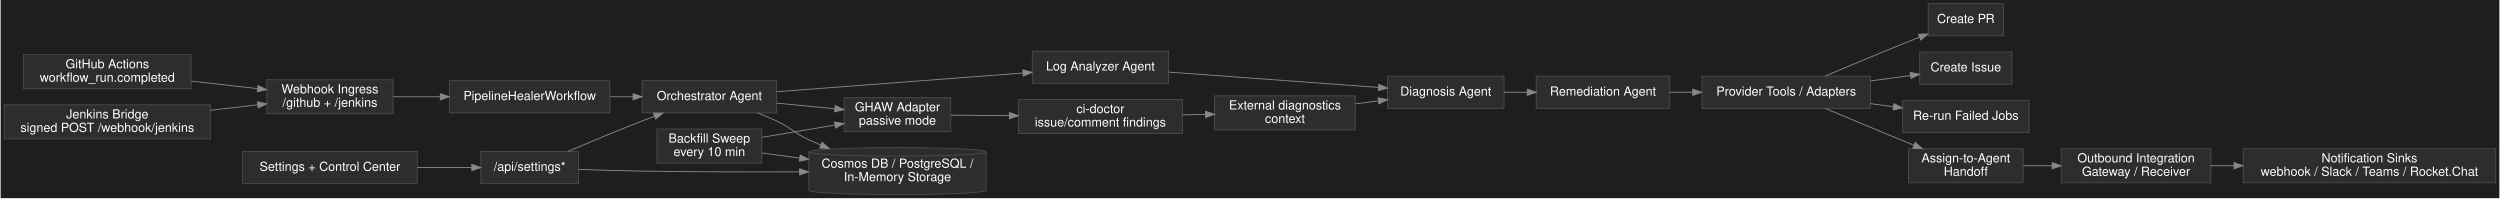
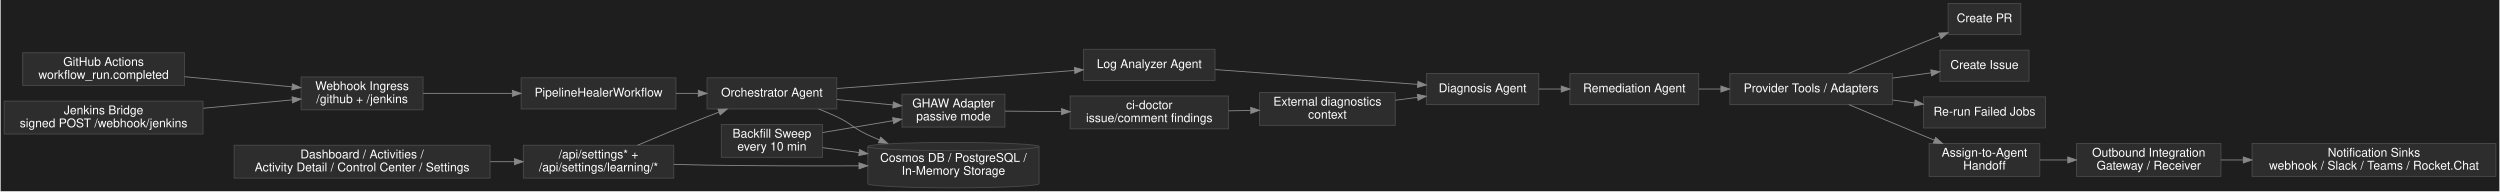
- <svg xmlns="http://www.w3.org/2000/svg" width="2789pt" height="221pt" viewBox="0.00 0.00 2789.00 221.12">
+ <svg xmlns="http://www.w3.org/2000/svg" width="2890pt" height="221pt" viewBox="0.00 0.00 2890.00 221.12">
  <g id="graph0" class="graph" transform="scale(1 1) rotate(0) translate(4 217.12)">
-     <polygon fill="#1e1e1e" stroke="transparent" points="-4,4 -4,-217.12 2785,-217.12 2785,4 -4,4" />
+     <polygon fill="#1e1e1e" stroke="transparent" points="-4,4 -4,-217.12 2886,-217.12 2886,4 -4,4" />
    <g id="node1" class="node">
      <polygon fill="#2d2d2d" stroke="#4a4a4a" points="208.5,-156.12 21.5,-156.12 21.5,-118.12 208.5,-118.12 208.5,-156.12" />
      <text text-anchor="middle" x="115" y="-140.93" font-family="Helvetica,sans-Serif" font-size="14.00" fill="white">GitHub Actions</text>
      <text text-anchor="middle" x="115" y="-125.92" font-family="Helvetica,sans-Serif" font-size="14.00" fill="white">workflow_run.completed</text>
    </g>
    <g id="node3" class="node">
-       <polygon fill="#2d2d2d" stroke="#4a4a4a" points="434,-128.12 293,-128.12 293,-90.12 434,-90.12 434,-128.12" />
-       <text text-anchor="middle" x="363.5" y="-112.92" font-family="Helvetica,sans-Serif" font-size="14.00" fill="white">Webhook Ingress</text>
-       <text text-anchor="middle" x="363.5" y="-97.92" font-family="Helvetica,sans-Serif" font-size="14.00" fill="white">/github + /jenkins</text>
+       <polygon fill="#2d2d2d" stroke="#4a4a4a" points="484.5,-128.12 343.5,-128.12 343.5,-90.12 484.5,-90.12 484.5,-128.12" />
+       <text text-anchor="middle" x="414" y="-112.92" font-family="Helvetica,sans-Serif" font-size="14.00" fill="white">Webhook Ingress</text>
+       <text text-anchor="middle" x="414" y="-97.92" font-family="Helvetica,sans-Serif" font-size="14.00" fill="white">/github + /jenkins</text>
    </g>
    <g id="edge1" class="edge">
-       <path fill="none" stroke="#888888" d="M208.84,-126.58C233.2,-123.81 259.25,-120.85 282.85,-118.17" />
-       <polygon fill="#888888" stroke="#888888" points="283.27,-121.65 292.81,-117.04 282.48,-114.69 283.27,-121.65" />
+       <path fill="none" stroke="#888888" d="M208.75,-128.38C248.59,-124.62 294.7,-120.28 333.01,-116.67" />
+       <polygon fill="#888888" stroke="#888888" points="333.46,-120.14 343.08,-115.72 332.8,-113.17 333.46,-120.14" />
    </g>
    <g id="node2" class="node">
      <polygon fill="#2d2d2d" stroke="#4a4a4a" points="230,-100.12 0,-100.12 0,-62.12 230,-62.12 230,-100.12" />
      <text text-anchor="middle" x="115" y="-84.92" font-family="Helvetica,sans-Serif" font-size="14.00" fill="white">Jenkins Bridge</text>
      <text text-anchor="middle" x="115" y="-69.92" font-family="Helvetica,sans-Serif" font-size="14.00" fill="white">signed POST /webhook/jenkins</text>
    </g>
    <g id="edge2" class="edge">
-       <path fill="none" stroke="#888888" d="M230.23,-94.1C247.96,-96.11 265.94,-98.16 282.69,-100.06" />
-       <polygon fill="#888888" stroke="#888888" points="282.62,-103.57 292.95,-101.22 283.41,-96.62 282.62,-103.57" />
+       <path fill="none" stroke="#888888" d="M230.4,-91.91C264.76,-95.15 301.69,-98.63 333.29,-101.61" />
+       <polygon fill="#888888" stroke="#888888" points="333.06,-105.1 343.35,-102.56 333.72,-98.14 333.06,-105.1" />
    </g>
    <g id="node4" class="node">
-       <polygon fill="#2d2d2d" stroke="#4a4a4a" points="676,-127.12 497,-127.12 497,-91.12 676,-91.12 676,-127.12" />
-       <text text-anchor="middle" x="586.5" y="-105.42" font-family="Helvetica,sans-Serif" font-size="14.00" fill="white">PipelineHealerWorkflow</text>
+       <polygon fill="#2d2d2d" stroke="#4a4a4a" points="777,-127.12 598,-127.12 598,-91.12 777,-91.12 777,-127.12" />
+       <text text-anchor="middle" x="687.5" y="-105.42" font-family="Helvetica,sans-Serif" font-size="14.00" fill="white">PipelineHealerWorkflow</text>
    </g>
    <g id="edge3" class="edge">
-       <path fill="none" stroke="#888888" d="M434.12,-109.12C450.73,-109.12 468.77,-109.12 486.41,-109.12" />
-       <polygon fill="#888888" stroke="#888888" points="486.74,-112.63 496.74,-109.12 486.74,-105.63 486.74,-112.63" />
+       <path fill="none" stroke="#888888" d="M484.57,-109.12C515.95,-109.12 553.59,-109.12 587.82,-109.12" />
+       <polygon fill="#888888" stroke="#888888" points="587.85,-112.63 597.85,-109.12 587.85,-105.63 587.85,-112.63" />
    </g>
    <g id="node5" class="node">
-       <polygon fill="#2d2d2d" stroke="#4a4a4a" points="862,-127.12 712,-127.12 712,-91.12 862,-91.12 862,-127.12" />
-       <text text-anchor="middle" x="787" y="-105.42" font-family="Helvetica,sans-Serif" font-size="14.00" fill="white">Orchestrator Agent</text>
+       <polygon fill="#2d2d2d" stroke="#4a4a4a" points="963,-127.12 813,-127.12 813,-91.12 963,-91.12 963,-127.12" />
+       <text text-anchor="middle" x="888" y="-105.42" font-family="Helvetica,sans-Serif" font-size="14.00" fill="white">Orchestrator Agent</text>
    </g>
    <g id="edge4" class="edge">
-       <path fill="none" stroke="#888888" d="M676.01,-109.12C684.54,-109.12 693.17,-109.12 701.65,-109.12" />
-       <polygon fill="#888888" stroke="#888888" points="701.91,-112.63 711.91,-109.12 701.91,-105.63 701.91,-112.63" />
+       <path fill="none" stroke="#888888" d="M777.01,-109.12C785.54,-109.12 794.17,-109.12 802.65,-109.12" />
+       <polygon fill="#888888" stroke="#888888" points="802.91,-112.63 812.91,-109.12 802.91,-105.63 802.91,-112.63" />
    </g>
    <g id="node6" class="node">
-       <polygon fill="#2d2d2d" stroke="#4a4a4a" points="1299.5,-160.12 1147.5,-160.12 1147.5,-124.12 1299.5,-124.12 1299.5,-160.12" />
-       <text text-anchor="middle" x="1223.5" y="-138.43" font-family="Helvetica,sans-Serif" font-size="14.00" fill="white">Log Analyzer Agent</text>
+       <polygon fill="#2d2d2d" stroke="#4a4a4a" points="1400.5,-160.12 1248.5,-160.12 1248.5,-124.12 1400.5,-124.12 1400.5,-160.12" />
+       <text text-anchor="middle" x="1324.5" y="-138.43" font-family="Helvetica,sans-Serif" font-size="14.00" fill="white">Log Analyzer Agent</text>
    </g>
    <g id="edge5" class="edge">
-       <path fill="none" stroke="#888888" d="M862.2,-114.76C938.44,-120.55 1056.99,-129.55 1137.09,-135.64" />
-       <polygon fill="#888888" stroke="#888888" points="1136.91,-139.13 1147.15,-136.4 1137.44,-132.15 1136.91,-139.13" />
+       <path fill="none" stroke="#888888" d="M963.2,-114.76C1039.44,-120.55 1157.99,-129.55 1238.09,-135.64" />
+       <polygon fill="#888888" stroke="#888888" points="1237.91,-139.13 1248.15,-136.4 1238.44,-132.15 1237.91,-139.13" />
    </g>
    <g id="node16" class="node">
-       <polygon fill="#2d2d2d" stroke="#4a4a4a" points="1056.5,-108.12 937.5,-108.12 937.5,-70.12 1056.5,-70.12 1056.5,-108.12" />
-       <text text-anchor="middle" x="997" y="-92.92" font-family="Helvetica,sans-Serif" font-size="14.00" fill="white">GHAW Adapter</text>
-       <text text-anchor="middle" x="997" y="-77.92" font-family="Helvetica,sans-Serif" font-size="14.00" fill="white">passive mode</text>
+       <polygon fill="#2d2d2d" stroke="#4a4a4a" points="1157.5,-108.12 1038.5,-108.12 1038.5,-70.12 1157.5,-70.12 1157.5,-108.12" />
+       <text text-anchor="middle" x="1098" y="-92.92" font-family="Helvetica,sans-Serif" font-size="14.00" fill="white">GHAW Adapter</text>
+       <text text-anchor="middle" x="1098" y="-77.92" font-family="Helvetica,sans-Serif" font-size="14.00" fill="white">passive mode</text>
    </g>
    <g id="edge7" class="edge">
-       <path fill="none" stroke="#888888" d="M862.21,-101.99C883.37,-99.96 906.32,-97.75 927.14,-95.75" />
-       <polygon fill="#888888" stroke="#888888" points="927.55,-99.22 937.17,-94.78 926.88,-92.25 927.55,-99.22" />
+       <path fill="none" stroke="#888888" d="M963.21,-101.99C984.37,-99.96 1007.32,-97.75 1028.14,-95.75" />
+       <polygon fill="#888888" stroke="#888888" points="1028.55,-99.22 1038.17,-94.78 1027.88,-92.25 1028.55,-99.22" />
    </g>
    <g id="node20" class="node">
-       <path fill="#2d2d2d" stroke="#4a4a4a" d="M1096,-47.6C1096,-50.24 1051.63,-52.38 997,-52.38 942.37,-52.38 898,-50.24 898,-47.6 898,-47.6 898,-4.65 898,-4.65 898,-2.01 942.37,0.13 997,0.13 1051.63,0.13 1096,-2.01 1096,-4.65 1096,-4.65 1096,-47.6 1096,-47.6" />
-       <path fill="none" stroke="#4a4a4a" d="M1096,-47.6C1096,-44.97 1051.63,-42.83 997,-42.83 942.37,-42.83 898,-44.97 898,-47.6" />
-       <text text-anchor="middle" x="997" y="-29.93" font-family="Helvetica,sans-Serif" font-size="14.00" fill="white">Cosmos DB / PostgreSQL /</text>
-       <text text-anchor="middle" x="997" y="-14.93" font-family="Helvetica,sans-Serif" font-size="14.00" fill="white">In-Memory Storage</text>
+       <path fill="#2d2d2d" stroke="#4a4a4a" d="M1197,-47.6C1197,-50.24 1152.63,-52.38 1098,-52.38 1043.37,-52.38 999,-50.24 999,-47.6 999,-47.6 999,-4.65 999,-4.65 999,-2.01 1043.37,0.13 1098,0.13 1152.63,0.13 1197,-2.01 1197,-4.65 1197,-4.65 1197,-47.6 1197,-47.6" />
+       <path fill="none" stroke="#4a4a4a" d="M1197,-47.6C1197,-44.97 1152.63,-42.83 1098,-42.83 1043.37,-42.83 999,-44.97 999,-47.6" />
+       <text text-anchor="middle" x="1098" y="-29.93" font-family="Helvetica,sans-Serif" font-size="14.00" fill="white">Cosmos DB / PostgreSQL /</text>
+       <text text-anchor="middle" x="1098" y="-14.93" font-family="Helvetica,sans-Serif" font-size="14.00" fill="white">In-Memory Storage</text>
    </g>
    <g id="edge19" class="edge">
-       <path fill="none" stroke="#888888" d="M841.03,-91.08C848.16,-88.28 855.32,-85.26 862,-82.12 878.77,-74.25 881.21,-68.94 898,-61.12 902.33,-59.11 906.81,-57.14 911.36,-55.22" />
-       <polygon fill="#888888" stroke="#888888" points="912.85,-58.4 920.78,-51.37 910.2,-51.92 912.85,-58.4" />
+       <path fill="none" stroke="#888888" d="M942.03,-91.08C949.16,-88.28 956.32,-85.26 963,-82.12 979.77,-74.25 982.21,-68.94 999,-61.12 1003.33,-59.11 1007.81,-57.14 1012.36,-55.22" />
+       <polygon fill="#888888" stroke="#888888" points="1013.85,-58.4 1021.78,-51.37 1011.2,-51.92 1013.85,-58.4" />
    </g>
    <g id="node7" class="node">
-       <polygon fill="#2d2d2d" stroke="#4a4a4a" points="1674,-132.12 1544,-132.12 1544,-96.12 1674,-96.12 1674,-132.12" />
-       <text text-anchor="middle" x="1609" y="-110.42" font-family="Helvetica,sans-Serif" font-size="14.00" fill="white">Diagnosis Agent</text>
+       <polygon fill="#2d2d2d" stroke="#4a4a4a" points="1775,-132.12 1645,-132.12 1645,-96.12 1775,-96.12 1775,-132.12" />
+       <text text-anchor="middle" x="1710" y="-110.42" font-family="Helvetica,sans-Serif" font-size="14.00" fill="white">Diagnosis Agent</text>
    </g>
    <g id="edge6" class="edge">
-       <path fill="none" stroke="#888888" d="M1299.81,-136.63C1367.55,-131.68 1466.5,-124.46 1533.88,-119.54" />
-       <polygon fill="#888888" stroke="#888888" points="1534.28,-123.02 1544,-118.8 1533.77,-116.04 1534.28,-123.02" />
+       <path fill="none" stroke="#888888" d="M1400.81,-136.63C1468.55,-131.68 1567.5,-124.46 1634.88,-119.54" />
+       <polygon fill="#888888" stroke="#888888" points="1635.28,-123.02 1645,-118.8 1634.77,-116.04 1635.28,-123.02" />
    </g>
    <g id="node8" class="node">
-       <polygon fill="#2d2d2d" stroke="#4a4a4a" points="1859,-132.12 1710,-132.12 1710,-96.12 1859,-96.12 1859,-132.12" />
-       <text text-anchor="middle" x="1784.5" y="-110.42" font-family="Helvetica,sans-Serif" font-size="14.00" fill="white">Remediation Agent</text>
+       <polygon fill="#2d2d2d" stroke="#4a4a4a" points="1960,-132.12 1811,-132.12 1811,-96.12 1960,-96.12 1960,-132.12" />
+       <text text-anchor="middle" x="1885.5" y="-110.42" font-family="Helvetica,sans-Serif" font-size="14.00" fill="white">Remediation Agent</text>
    </g>
    <g id="edge11" class="edge">
-       <path fill="none" stroke="#888888" d="M1674.11,-114.12C1682.51,-114.12 1691.21,-114.12 1699.86,-114.12" />
-       <polygon fill="#888888" stroke="#888888" points="1699.99,-117.63 1709.99,-114.12 1699.99,-110.63 1699.99,-117.63" />
+       <path fill="none" stroke="#888888" d="M1775.11,-114.12C1783.51,-114.12 1792.21,-114.12 1800.86,-114.12" />
+       <polygon fill="#888888" stroke="#888888" points="1800.99,-117.63 1810.99,-114.12 1800.99,-110.63 1800.99,-117.63" />
    </g>
    <g id="node9" class="node">
-       <polygon fill="#2d2d2d" stroke="#4a4a4a" points="2083,-132.12 1895,-132.12 1895,-96.12 2083,-96.12 2083,-132.12" />
-       <text text-anchor="middle" x="1989" y="-110.42" font-family="Helvetica,sans-Serif" font-size="14.00" fill="white">Provider Tools / Adapters</text>
+       <polygon fill="#2d2d2d" stroke="#4a4a4a" points="2184,-132.12 1996,-132.12 1996,-96.12 2184,-96.12 2184,-132.12" />
+       <text text-anchor="middle" x="2090" y="-110.42" font-family="Helvetica,sans-Serif" font-size="14.00" fill="white">Provider Tools / Adapters</text>
    </g>
    <g id="edge12" class="edge">
-       <path fill="none" stroke="#888888" d="M1859.18,-114.12C1867.47,-114.12 1876.03,-114.12 1884.61,-114.12" />
-       <polygon fill="#888888" stroke="#888888" points="1884.67,-117.63 1894.67,-114.12 1884.67,-110.63 1884.67,-117.63" />
+       <path fill="none" stroke="#888888" d="M1960.18,-114.12C1968.47,-114.12 1977.03,-114.12 1985.61,-114.12" />
+       <polygon fill="#888888" stroke="#888888" points="1985.67,-117.63 1995.67,-114.12 1985.67,-110.63 1985.67,-117.63" />
    </g>
    <g id="node10" class="node">
-       <polygon fill="#2d2d2d" stroke="#4a4a4a" points="2231.5,-213.12 2147.5,-213.12 2147.5,-177.12 2231.5,-177.12 2231.5,-213.12" />
-       <text text-anchor="middle" x="2189.5" y="-191.43" font-family="Helvetica,sans-Serif" font-size="14.00" fill="white">Create PR</text>
+       <polygon fill="#2d2d2d" stroke="#4a4a4a" points="2332.5,-213.12 2248.5,-213.12 2248.5,-177.12 2332.5,-177.12 2332.5,-213.12" />
+       <text text-anchor="middle" x="2290.5" y="-191.43" font-family="Helvetica,sans-Serif" font-size="14.00" fill="white">Create PR</text>
    </g>
    <g id="edge13" class="edge">
-       <path fill="none" stroke="#888888" d="M2032.3,-132.16C2057.43,-142.79 2089.96,-156.41 2119,-168.12 2124.99,-170.54 2131.28,-173.04 2137.53,-175.5" />
-       <polygon fill="#888888" stroke="#888888" points="2136.68,-178.92 2147.27,-179.31 2139.23,-172.41 2136.68,-178.92" />
+       <path fill="none" stroke="#888888" d="M2133.3,-132.16C2158.43,-142.79 2190.96,-156.41 2220,-168.12 2225.99,-170.54 2232.28,-173.04 2238.53,-175.5" />
+       <polygon fill="#888888" stroke="#888888" points="2237.68,-178.92 2248.27,-179.31 2240.23,-172.41 2237.68,-178.92" />
    </g>
    <g id="node11" class="node">
-       <polygon fill="#2d2d2d" stroke="#4a4a4a" points="2241,-159.12 2138,-159.12 2138,-123.12 2241,-123.12 2241,-159.12" />
-       <text text-anchor="middle" x="2189.5" y="-137.43" font-family="Helvetica,sans-Serif" font-size="14.00" fill="white">Create Issue</text>
+       <polygon fill="#2d2d2d" stroke="#4a4a4a" points="2342,-159.12 2239,-159.12 2239,-123.12 2342,-123.12 2342,-159.12" />
+       <text text-anchor="middle" x="2290.5" y="-137.43" font-family="Helvetica,sans-Serif" font-size="14.00" fill="white">Create Issue</text>
    </g>
    <g id="edge14" class="edge">
-       <path fill="none" stroke="#888888" d="M2083.15,-126.79C2098.3,-128.86 2113.65,-130.94 2127.77,-132.86" />
-       <polygon fill="#888888" stroke="#888888" points="2127.43,-136.35 2137.81,-134.23 2128.37,-129.41 2127.43,-136.35" />
+       <path fill="none" stroke="#888888" d="M2184.15,-126.79C2199.3,-128.86 2214.65,-130.94 2228.77,-132.86" />
+       <polygon fill="#888888" stroke="#888888" points="2228.43,-136.35 2238.81,-134.23 2229.37,-129.41 2228.43,-136.35" />
    </g>
    <g id="node12" class="node">
-       <polygon fill="#2d2d2d" stroke="#4a4a4a" points="2260,-105.12 2119,-105.12 2119,-69.12 2260,-69.12 2260,-105.12" />
-       <text text-anchor="middle" x="2189.5" y="-83.42" font-family="Helvetica,sans-Serif" font-size="14.00" fill="white">Re-run Failed Jobs</text>
+       <polygon fill="#2d2d2d" stroke="#4a4a4a" points="2361,-105.12 2220,-105.12 2220,-69.12 2361,-69.12 2361,-105.12" />
+       <text text-anchor="middle" x="2290.5" y="-83.42" font-family="Helvetica,sans-Serif" font-size="14.00" fill="white">Re-run Failed Jobs</text>
    </g>
    <g id="edge15" class="edge">
-       <path fill="none" stroke="#888888" d="M2083.15,-101.46C2091.67,-100.3 2100.25,-99.13 2108.64,-97.99" />
-       <polygon fill="#888888" stroke="#888888" points="2109.33,-101.43 2118.76,-96.61 2108.38,-94.49 2109.33,-101.43" />
+       <path fill="none" stroke="#888888" d="M2184.15,-101.46C2192.67,-100.3 2201.25,-99.13 2209.64,-97.99" />
+       <polygon fill="#888888" stroke="#888888" points="2210.33,-101.43 2219.76,-96.61 2209.38,-94.49 2210.33,-101.43" />
    </g>
    <g id="node13" class="node">
-       <polygon fill="#2d2d2d" stroke="#4a4a4a" points="2253.5,-51.12 2125.5,-51.12 2125.5,-13.12 2253.5,-13.12 2253.5,-51.12" />
-       <text text-anchor="middle" x="2189.5" y="-35.92" font-family="Helvetica,sans-Serif" font-size="14.00" fill="white">Assign-to-Agent</text>
-       <text text-anchor="middle" x="2189.5" y="-20.93" font-family="Helvetica,sans-Serif" font-size="14.00" fill="white">Handoff</text>
+       <polygon fill="#2d2d2d" stroke="#4a4a4a" points="2354.5,-51.12 2226.5,-51.12 2226.5,-13.12 2354.5,-13.12 2354.5,-51.12" />
+       <text text-anchor="middle" x="2290.5" y="-35.92" font-family="Helvetica,sans-Serif" font-size="14.00" fill="white">Assign-to-Agent</text>
+       <text text-anchor="middle" x="2290.5" y="-20.93" font-family="Helvetica,sans-Serif" font-size="14.00" fill="white">Handoff</text>
    </g>
    <g id="edge16" class="edge">
-       <path fill="none" stroke="#888888" d="M2032.65,-96.1C2057.75,-85.54 2090.14,-71.98 2119,-60.12 2123.1,-58.44 2127.35,-56.71 2131.62,-54.97" />
-       <polygon fill="#888888" stroke="#888888" points="2133.03,-58.17 2140.99,-51.17 2130.4,-51.68 2133.03,-58.17" />
+       <path fill="none" stroke="#888888" d="M2133.65,-96.1C2158.75,-85.54 2191.14,-71.98 2220,-60.12 2224.1,-58.44 2228.35,-56.71 2232.62,-54.97" />
+       <polygon fill="#888888" stroke="#888888" points="2234.03,-58.17 2241.99,-51.17 2231.4,-51.68 2234.03,-58.17" />
    </g>
    <g id="node14" class="node">
-       <polygon fill="#2d2d2d" stroke="#4a4a4a" points="2463,-51.12 2296,-51.12 2296,-13.12 2463,-13.12 2463,-51.12" />
-       <text text-anchor="middle" x="2379.5" y="-35.92" font-family="Helvetica,sans-Serif" font-size="14.00" fill="white">Outbound Integration</text>
-       <text text-anchor="middle" x="2379.5" y="-20.93" font-family="Helvetica,sans-Serif" font-size="14.00" fill="white">Gateway / Receiver</text>
+       <polygon fill="#2d2d2d" stroke="#4a4a4a" points="2564,-51.12 2397,-51.12 2397,-13.12 2564,-13.12 2564,-51.12" />
+       <text text-anchor="middle" x="2480.5" y="-35.92" font-family="Helvetica,sans-Serif" font-size="14.00" fill="white">Outbound Integration</text>
+       <text text-anchor="middle" x="2480.5" y="-20.93" font-family="Helvetica,sans-Serif" font-size="14.00" fill="white">Gateway / Receiver</text>
    </g>
    <g id="edge17" class="edge">
-       <path fill="none" stroke="#888888" d="M2253.62,-32.12C2263.89,-32.12 2274.71,-32.12 2285.51,-32.12" />
-       <polygon fill="#888888" stroke="#888888" points="2285.84,-35.63 2295.84,-32.12 2285.84,-28.63 2285.84,-35.63" />
+       <path fill="none" stroke="#888888" d="M2354.62,-32.12C2364.89,-32.12 2375.71,-32.12 2386.51,-32.12" />
+       <polygon fill="#888888" stroke="#888888" points="2386.84,-35.63 2396.84,-32.12 2386.84,-28.63 2386.84,-35.63" />
    </g>
    <g id="node15" class="node">
-       <polygon fill="#2d2d2d" stroke="#4a4a4a" points="2781,-51.12 2499,-51.12 2499,-13.12 2781,-13.12 2781,-51.12" />
-       <text text-anchor="middle" x="2640" y="-35.92" font-family="Helvetica,sans-Serif" font-size="14.00" fill="white">Notification Sinks</text>
-       <text text-anchor="middle" x="2640" y="-20.93" font-family="Helvetica,sans-Serif" font-size="14.00" fill="white">webhook / Slack / Teams / Rocket.Chat</text>
+       <polygon fill="#2d2d2d" stroke="#4a4a4a" points="2882,-51.12 2600,-51.12 2600,-13.12 2882,-13.12 2882,-51.12" />
+       <text text-anchor="middle" x="2741" y="-35.92" font-family="Helvetica,sans-Serif" font-size="14.00" fill="white">Notification Sinks</text>
+       <text text-anchor="middle" x="2741" y="-20.93" font-family="Helvetica,sans-Serif" font-size="14.00" fill="white">webhook / Slack / Teams / Rocket.Chat</text>
    </g>
    <g id="edge18" class="edge">
-       <path fill="none" stroke="#888888" d="M2463,-32.12C2471.29,-32.12 2479.87,-32.12 2488.58,-32.12" />
-       <polygon fill="#888888" stroke="#888888" points="2488.85,-35.63 2498.85,-32.12 2488.85,-28.63 2488.85,-35.63" />
+       <path fill="none" stroke="#888888" d="M2564,-32.12C2572.29,-32.12 2580.87,-32.12 2589.58,-32.12" />
+       <polygon fill="#888888" stroke="#888888" points="2589.85,-35.63 2599.85,-32.12 2589.85,-28.63 2589.85,-35.63" />
    </g>
    <g id="node17" class="node">
-       <polygon fill="#2d2d2d" stroke="#4a4a4a" points="1315,-106.12 1132,-106.12 1132,-68.12 1315,-68.12 1315,-106.12" />
-       <text text-anchor="middle" x="1223.5" y="-90.92" font-family="Helvetica,sans-Serif" font-size="14.00" fill="white">ci-doctor</text>
-       <text text-anchor="middle" x="1223.5" y="-75.92" font-family="Helvetica,sans-Serif" font-size="14.00" fill="white">issue/comment findings</text>
+       <polygon fill="#2d2d2d" stroke="#4a4a4a" points="1416,-106.12 1233,-106.12 1233,-68.12 1416,-68.12 1416,-106.12" />
+       <text text-anchor="middle" x="1324.5" y="-90.92" font-family="Helvetica,sans-Serif" font-size="14.00" fill="white">ci-doctor</text>
+       <text text-anchor="middle" x="1324.5" y="-75.92" font-family="Helvetica,sans-Serif" font-size="14.00" fill="white">issue/comment findings</text>
    </g>
    <g id="edge8" class="edge">
-       <path fill="none" stroke="#888888" d="M1056.69,-88.6C1076.63,-88.42 1099.52,-88.22 1121.79,-88.02" />
-       <polygon fill="#888888" stroke="#888888" points="1122,-91.52 1131.97,-87.93 1121.94,-84.52 1122,-91.52" />
+       <path fill="none" stroke="#888888" d="M1157.69,-88.6C1177.63,-88.42 1200.52,-88.22 1222.79,-88.02" />
+       <polygon fill="#888888" stroke="#888888" points="1223,-91.52 1232.97,-87.93 1222.94,-84.52 1223,-91.52" />
    </g>
    <g id="node18" class="node">
-       <polygon fill="#2d2d2d" stroke="#4a4a4a" points="1508,-110.12 1351,-110.12 1351,-72.12 1508,-72.12 1508,-110.12" />
-       <text text-anchor="middle" x="1429.5" y="-94.92" font-family="Helvetica,sans-Serif" font-size="14.00" fill="white">External diagnostics</text>
-       <text text-anchor="middle" x="1429.5" y="-79.92" font-family="Helvetica,sans-Serif" font-size="14.00" fill="white">context</text>
+       <polygon fill="#2d2d2d" stroke="#4a4a4a" points="1609,-110.12 1452,-110.12 1452,-72.12 1609,-72.12 1609,-110.12" />
+       <text text-anchor="middle" x="1530.5" y="-94.92" font-family="Helvetica,sans-Serif" font-size="14.00" fill="white">External diagnostics</text>
+       <text text-anchor="middle" x="1530.5" y="-79.92" font-family="Helvetica,sans-Serif" font-size="14.00" fill="white">context</text>
    </g>
    <g id="edge9" class="edge">
-       <path fill="none" stroke="#888888" d="M1315.17,-88.9C1323.64,-89.07 1332.22,-89.24 1340.66,-89.4" />
-       <polygon fill="#888888" stroke="#888888" points="1340.82,-92.91 1350.89,-89.6 1340.96,-85.91 1340.82,-92.91" />
+       <path fill="none" stroke="#888888" d="M1416.17,-88.9C1424.64,-89.07 1433.22,-89.24 1441.66,-89.4" />
+       <polygon fill="#888888" stroke="#888888" points="1441.82,-92.91 1451.89,-89.6 1441.96,-85.91 1441.82,-92.91" />
    </g>
    <g id="edge10" class="edge">
-       <path fill="none" stroke="#888888" d="M1508.1,-101.18C1516.58,-102.28 1525.21,-103.4 1533.66,-104.49" />
-       <polygon fill="#888888" stroke="#888888" points="1533.49,-108 1543.86,-105.81 1534.39,-101.06 1533.49,-108" />
+       <path fill="none" stroke="#888888" d="M1609.1,-101.18C1617.58,-102.28 1626.21,-103.4 1634.66,-104.49" />
+       <polygon fill="#888888" stroke="#888888" points="1634.49,-108 1644.86,-105.81 1635.39,-101.06 1634.49,-108" />
    </g>
    <g id="node19" class="node">
-       <polygon fill="#2d2d2d" stroke="#4a4a4a" points="845.5,-73.12 728.5,-73.12 728.5,-35.12 845.5,-35.12 845.5,-73.12" />
-       <text text-anchor="middle" x="787" y="-57.92" font-family="Helvetica,sans-Serif" font-size="14.00" fill="white">Backfill Sweep</text>
-       <text text-anchor="middle" x="787" y="-42.92" font-family="Helvetica,sans-Serif" font-size="14.00" fill="white">every 10 min</text>
+       <polygon fill="#2d2d2d" stroke="#4a4a4a" points="946.5,-73.12 829.5,-73.12 829.5,-35.12 946.5,-35.12 946.5,-73.12" />
+       <text text-anchor="middle" x="888" y="-57.92" font-family="Helvetica,sans-Serif" font-size="14.00" fill="white">Backfill Sweep</text>
+       <text text-anchor="middle" x="888" y="-42.92" font-family="Helvetica,sans-Serif" font-size="14.00" fill="white">every 10 min</text>
    </g>
    <g id="edge20" class="edge">
-       <path fill="none" stroke="#888888" d="M845.66,-63.83C870.93,-68.08 900.78,-73.1 927.2,-77.55" />
-       <polygon fill="#888888" stroke="#888888" points="926.7,-81.01 937.14,-79.22 927.86,-74.11 926.7,-81.01" />
+       <path fill="none" stroke="#888888" d="M946.66,-63.83C971.93,-68.08 1001.78,-73.1 1028.2,-77.55" />
+       <polygon fill="#888888" stroke="#888888" points="1027.7,-81.01 1038.14,-79.22 1028.86,-74.11 1027.7,-81.01" />
    </g>
    <g id="edge21" class="edge">
-       <path fill="none" stroke="#888888" d="M845.66,-46.36C858.85,-44.59 873.29,-42.64 887.83,-40.69" />
-       <polygon fill="#888888" stroke="#888888" points="888.46,-44.13 897.91,-39.33 887.53,-37.2 888.46,-44.13" />
+       <path fill="none" stroke="#888888" d="M946.66,-46.36C959.85,-44.59 974.29,-42.64 988.83,-40.69" />
+       <polygon fill="#888888" stroke="#888888" points="989.46,-44.13 998.91,-39.33 988.53,-37.2 989.46,-44.13" />
    </g>
    <g id="node21" class="node">
-       <polygon fill="#2d2d2d" stroke="#4a4a4a" points="461,-48.12 266,-48.12 266,-12.12 461,-12.12 461,-48.12" />
-       <text text-anchor="middle" x="363.5" y="-26.43" font-family="Helvetica,sans-Serif" font-size="14.00" fill="white">Settings + Control Center</text>
+       <polygon fill="#2d2d2d" stroke="#4a4a4a" points="562,-49.12 266,-49.12 266,-11.12 562,-11.12 562,-49.12" />
+       <text text-anchor="middle" x="414" y="-33.92" font-family="Helvetica,sans-Serif" font-size="14.00" fill="white">Dashboard / Activities /</text>
+       <text text-anchor="middle" x="414" y="-18.93" font-family="Helvetica,sans-Serif" font-size="14.00" fill="white">Activity Detail / Control Center / Settings</text>
    </g>
    <g id="node22" class="node">
-       <polygon fill="#2d2d2d" stroke="#4a4a4a" points="641,-48.12 532,-48.12 532,-12.12 641,-12.12 641,-48.12" />
-       <text text-anchor="middle" x="586.5" y="-26.43" font-family="Helvetica,sans-Serif" font-size="14.00" fill="white">/api/settings*</text>
+       <polygon fill="#2d2d2d" stroke="#4a4a4a" points="774.5,-49.12 600.5,-49.12 600.5,-11.12 774.5,-11.12 774.5,-49.12" />
+       <text text-anchor="middle" x="687.5" y="-33.92" font-family="Helvetica,sans-Serif" font-size="14.00" fill="white">/api/settings* +</text>
+       <text text-anchor="middle" x="687.5" y="-18.93" font-family="Helvetica,sans-Serif" font-size="14.00" fill="white">/api/settings/learning/*</text>
    </g>
    <g id="edge22" class="edge">
-       <path fill="none" stroke="#888888" d="M461.11,-30.12C481.59,-30.12 502.72,-30.12 521.62,-30.12" />
-       <polygon fill="#888888" stroke="#888888" points="521.88,-33.63 531.88,-30.12 521.88,-26.63 521.88,-33.63" />
+       <path fill="none" stroke="#888888" d="M562.27,-30.12C571.69,-30.12 581.04,-30.12 590.12,-30.12" />
+       <polygon fill="#888888" stroke="#888888" points="590.26,-33.63 600.26,-30.12 590.26,-26.63 590.26,-33.63" />
    </g>
    <g id="edge23" class="edge">
-       <path fill="none" stroke="#888888" d="M629.37,-48.18C653.44,-58.41 684.29,-71.29 712,-82.12 716.46,-83.87 721.09,-85.64 725.75,-87.4" />
-       <polygon fill="#888888" stroke="#888888" points="724.74,-90.76 735.33,-90.99 727.19,-84.2 724.74,-90.76" />
+       <path fill="none" stroke="#888888" d="M732.67,-49.15C756.38,-59.22 786.17,-71.63 813,-82.12 817.46,-83.87 822.09,-85.64 826.75,-87.4" />
+       <polygon fill="#888888" stroke="#888888" points="825.74,-90.76 836.33,-90.99 828.19,-84.2 825.74,-90.76" />
    </g>
    <g id="edge24" class="edge">
-       <path fill="none" stroke="#888888" d="M641.11,-28.03C663.08,-27.26 688.76,-26.5 712,-26.12 770.01,-25.19 834.69,-25.12 887.66,-25.31" />
-       <polygon fill="#888888" stroke="#888888" points="887.73,-28.81 897.75,-25.35 887.76,-21.81 887.73,-28.81" />
+       <path fill="none" stroke="#888888" d="M774.55,-27C787.44,-26.64 800.57,-26.32 813,-26.12 871.01,-25.19 935.69,-25.12 988.66,-25.31" />
+       <polygon fill="#888888" stroke="#888888" points="988.73,-28.81 998.75,-25.35 988.76,-21.81 988.73,-28.81" />
    </g>
  </g>
</svg>
